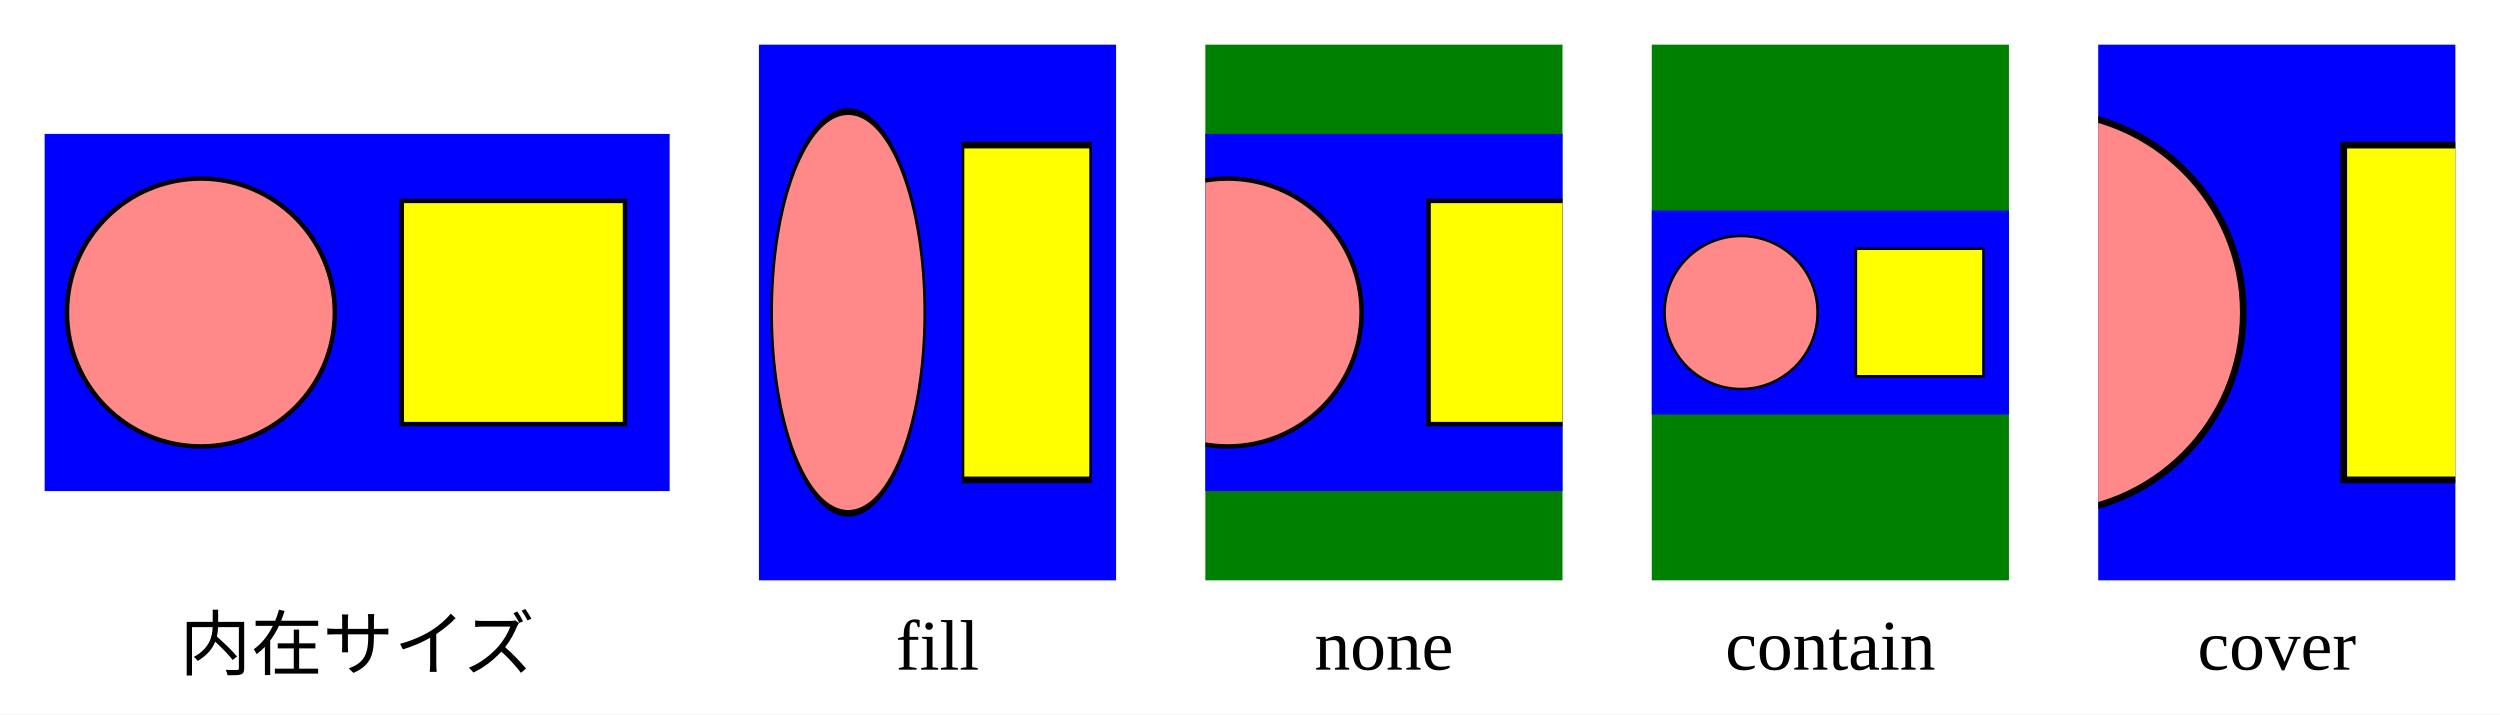
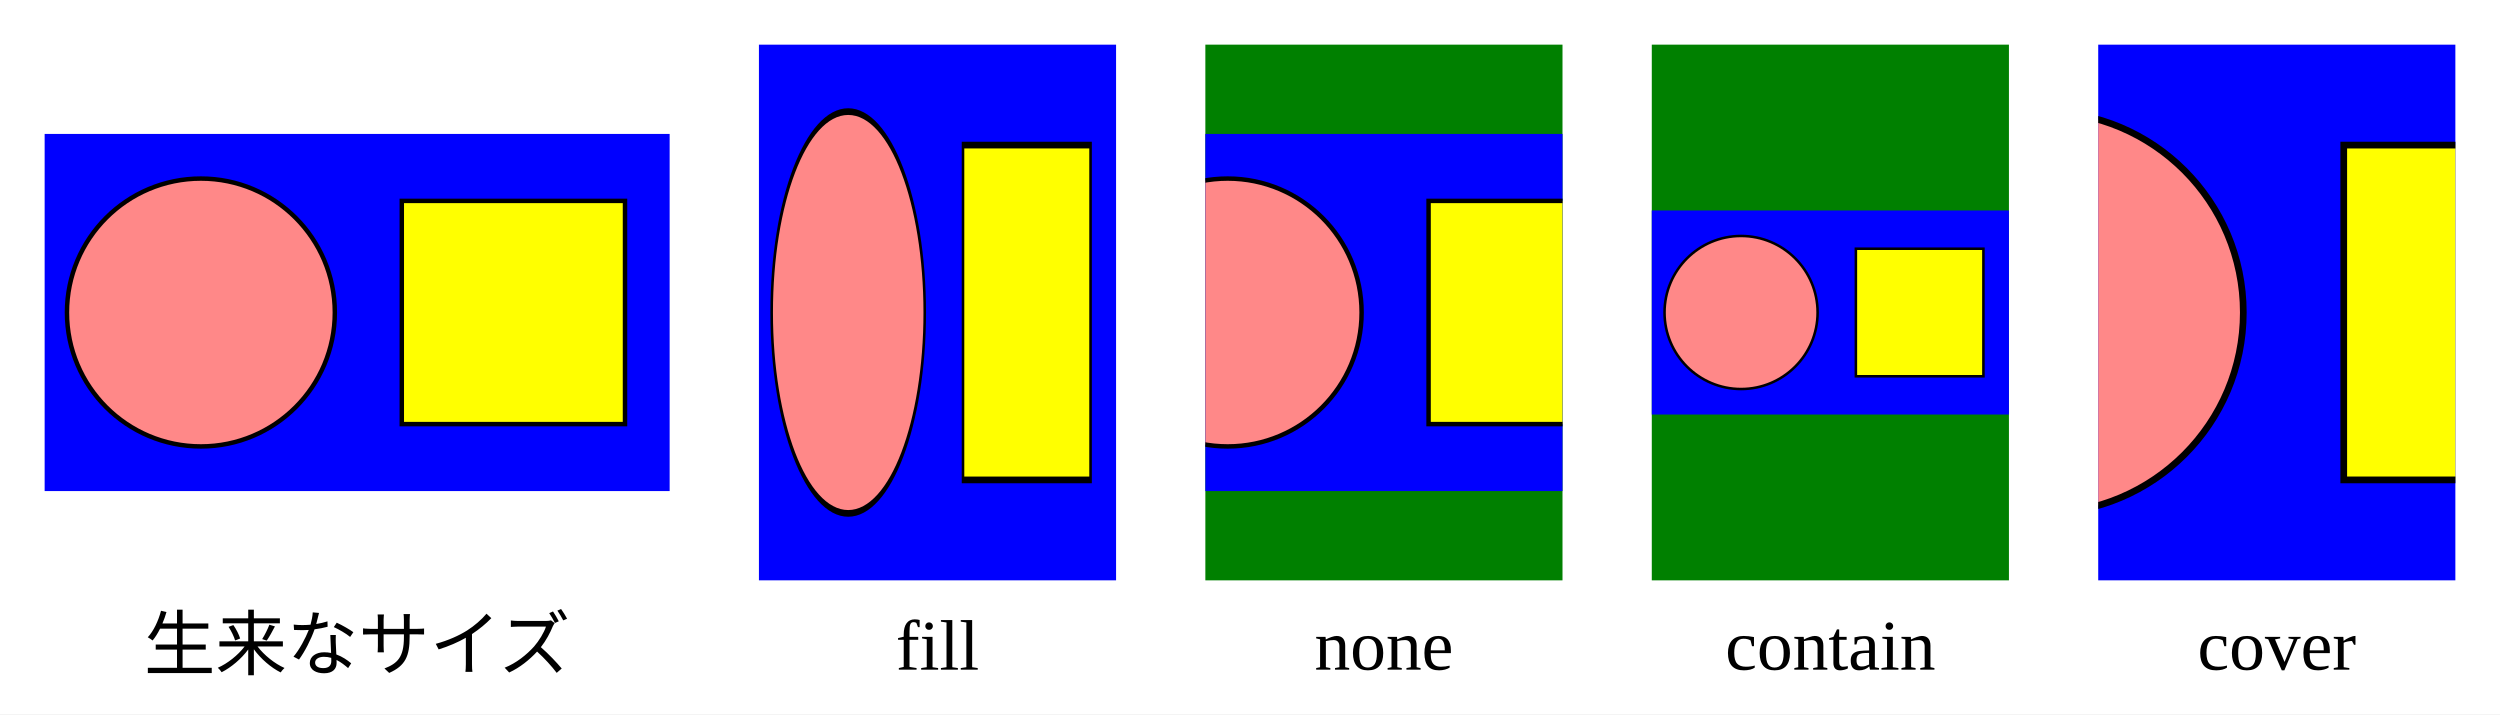
- <svg xmlns="http://www.w3.org/2000/svg" xmlns:xlink="http://www.w3.org/1999/xlink" version="1.1" viewbox="0 0 560 160" width="560" height="160">
+ <svg xmlns="http://www.w3.org/2000/svg" version="1.1" viewbox="0 0 560 160" width="560" height="160">
  <defs>
    <g id="image">
      <rect x="-70" y="-40" width="140" height="80" fill="blue" stroke="none" />
      <circle cx="-35" cy="0" r="30" fill="#F88" stroke="black" />
      <rect x="10" y="-25" width="50" height="50" fill="yellow" stroke="black" />
    </g>
    <g id="back">
      <rect x="-40" y="-60" width="80" height="120" fill="green" stroke="none" />
    </g>
  </defs>
  <rect x="0" y="0" width="560" height="160" fill="white" />
  <g text-anchor="middle" font-size="16">
    <g transform="translate(0, 70)">
      <g transform="translate(80, 0)">
-         <use xlink:href="#image" />
-         <text y="80">内在サイズ</text>
+         <use href="#image" />
+         <text y="80">生来なサイズ</text>
      </g>
      <g transform="translate(210, 0)">
        <svg preserveAspectRatio="none" viewBox="-70 -40 140 80" x="-40" y="-60" width="80" height="120">
-           <use xlink:href="#image" />
+           <use href="#image" />
        </svg>
        <text y="80">fill</text>
      </g>
      <g transform="translate(310, 0)">
-         <use xlink:href="#back" />
+         <use href="#back" />
        <svg x="-40" y="-60" width="80" height="120">
-           <use xlink:href="#image" transform="translate(40 60)" />
+           <use href="#image" transform="translate(40 60)" />
        </svg>
        <text y="80">none</text>
      </g>
      <g transform="translate(410, 0)">
-         <use xlink:href="#back" />
+         <use href="#back" />
        <svg preserveAspectRatio="xMidYMid meet" viewBox="-70 -40 140 80" x="-40" y="-60" width="80" height="120">
-           <use xlink:href="#image" />
+           <use href="#image" />
        </svg>
        <text y="80">contain</text>
      </g>
      <g transform="translate(510, 0)">
        <svg preserveAspectRatio="xMidYMid slice" viewBox="-70 -40 140 80" x="-40" y="-60" width="80" height="120">
-           <use xlink:href="#image" />
+           <use href="#image" />
        </svg>
        <text y="80">cover</text>
      </g>
    </g>
  </g>
</svg>
